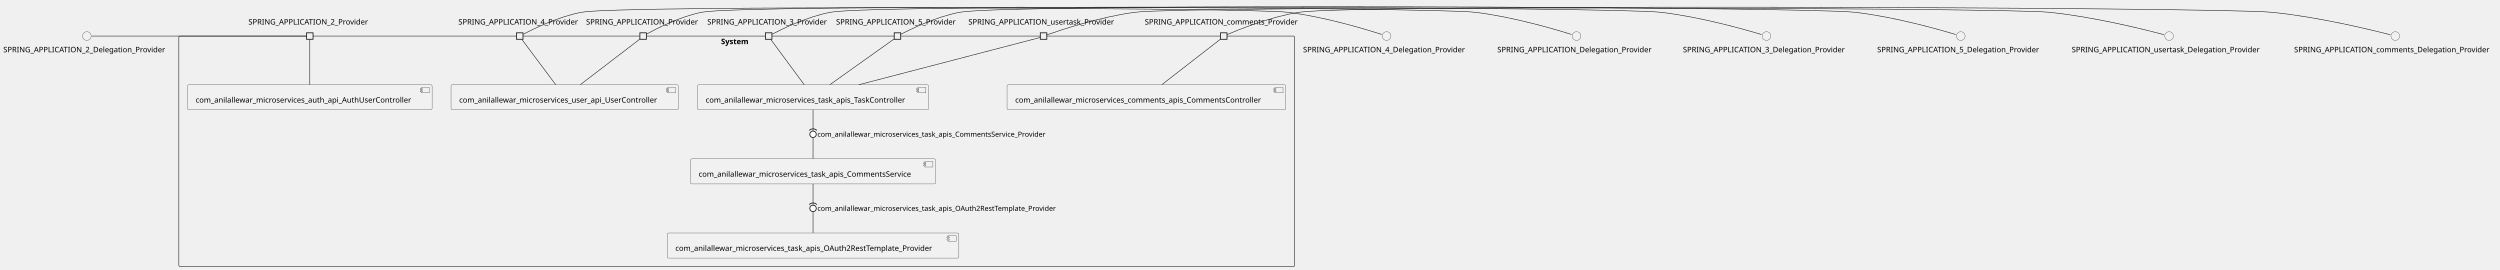
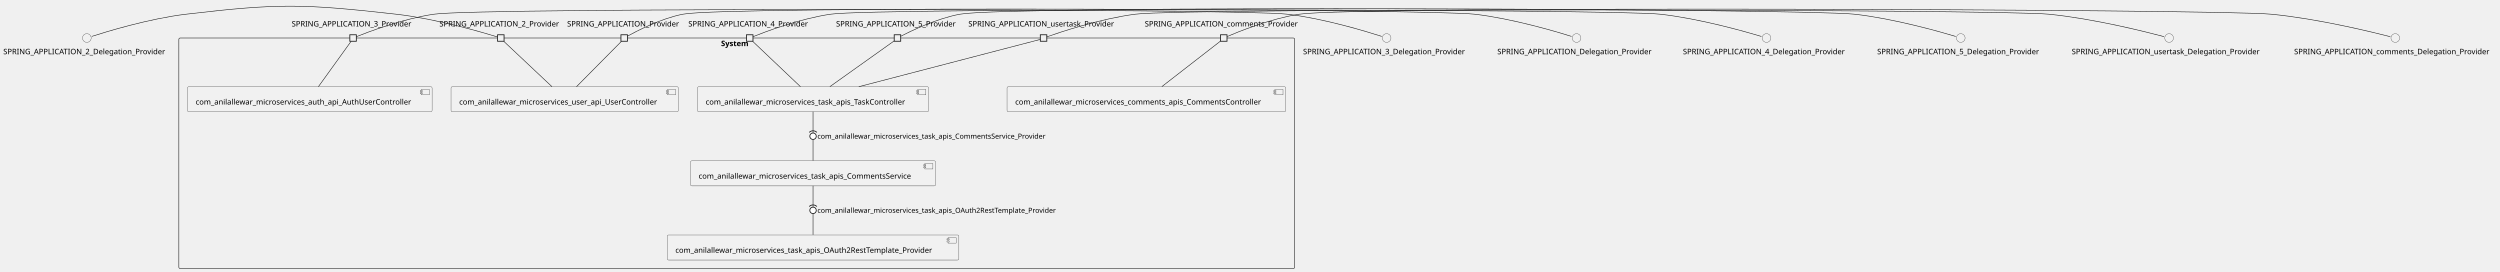
- <svg xmlns="http://www.w3.org/2000/svg" xmlns:xlink="http://www.w3.org/1999/xlink" contentStyleType="text/css" height="498px" preserveAspectRatio="none" style="width:4620px;height:498px;background:#FFFFFF;" version="1.1" viewBox="0 0 4620 498" width="4620px" zoomAndPan="magnify">
+ <svg xmlns="http://www.w3.org/2000/svg" xmlns:xlink="http://www.w3.org/1999/xlink" contentStyleType="text/css" height="502px" preserveAspectRatio="none" style="width:4620px;height:502px;background:#FFFFFF;" version="1.1" viewBox="0 0 4620 502" width="4620px" zoomAndPan="magnify">
  <defs />
  <g>
    <g id="cluster_System">
-       <rect fill="none" height="426" rx="2.5" ry="2.5" style="stroke:#181818;stroke-width:1.0;" width="2062" x="330.5" y="66.62" />
-       <text fill="#000000" font-family="sans-serif" font-size="14" font-weight="bold" lengthAdjust="spacing" textLength="58" x="1332.5" y="81.615">System</text>
+       <rect fill="none" height="426" rx="2.5" ry="2.5" style="stroke:#181818;stroke-width:1.0;" width="2062" x="330.5" y="70.24" />
+       <text fill="#000000" font-family="sans-serif" font-size="14" font-weight="bold" lengthAdjust="spacing" textLength="58" x="1332.5" y="85.235">System</text>
    </g>
    <g id="elem_com_anilallewar_microservices_auth_api_AuthUserController">
-       <a href="anilallewar-microservices-basics-spring-boot.repository#_cX0oKpTUEe-21PuYp2ru8Q" target="_top" title="anilallewar-microservices-basics-spring-boot.repository#_cX0oKpTUEe-21PuYp2ru8Q" xlink:actuate="onRequest" xlink:href="anilallewar-microservices-basics-spring-boot.repository#_cX0oKpTUEe-21PuYp2ru8Q" xlink:show="new" xlink:title="anilallewar-microservices-basics-spring-boot.repository#_cX0oKpTUEe-21PuYp2ru8Q" xlink:type="simple">
-         <rect fill="#F1F1F1" height="46.297" rx="2.5" ry="2.5" style="stroke:#181818;stroke-width:0.5;" width="452" x="346.5" y="156.62" />
-         <rect fill="#F1F1F1" height="10" style="stroke:#181818;stroke-width:0.5;" width="15" x="778.5" y="161.62" />
-         <rect fill="#F1F1F1" height="2" style="stroke:#181818;stroke-width:0.5;" width="4" x="776.5" y="163.62" />
-         <rect fill="#F1F1F1" height="2" style="stroke:#181818;stroke-width:0.5;" width="4" x="776.5" y="167.62" />
-         <text fill="#000000" font-family="sans-serif" font-size="14" lengthAdjust="spacing" textLength="412" x="361.5" y="189.615">com_anilallewar_microservices_auth_api_AuthUserController</text>
+       <a href="anilallewar-microservices-basics-spring-boot.repository#_e3DRWpWdEe-nl4RWEKfscg" target="_top" title="anilallewar-microservices-basics-spring-boot.repository#_e3DRWpWdEe-nl4RWEKfscg" xlink:actuate="onRequest" xlink:href="anilallewar-microservices-basics-spring-boot.repository#_e3DRWpWdEe-nl4RWEKfscg" xlink:show="new" xlink:title="anilallewar-microservices-basics-spring-boot.repository#_e3DRWpWdEe-nl4RWEKfscg" xlink:type="simple">
+         <rect fill="#F1F1F1" height="46.297" rx="2.5" ry="2.5" style="stroke:#181818;stroke-width:0.5;" width="452" x="346.5" y="160.24" />
+         <rect fill="#F1F1F1" height="10" style="stroke:#181818;stroke-width:0.5;" width="15" x="778.5" y="165.24" />
+         <rect fill="#F1F1F1" height="2" style="stroke:#181818;stroke-width:0.5;" width="4" x="776.5" y="167.24" />
+         <rect fill="#F1F1F1" height="2" style="stroke:#181818;stroke-width:0.5;" width="4" x="776.5" y="171.24" />
+         <text fill="#000000" font-family="sans-serif" font-size="14" lengthAdjust="spacing" textLength="412" x="361.5" y="193.235">com_anilallewar_microservices_auth_api_AuthUserController</text>
      </a>
    </g>
    <g id="elem_com_anilallewar_microservices_comments_apis_CommentsController">
-       <a href="anilallewar-microservices-basics-spring-boot.repository#_cX0oKpTUEe-21PuYp2ru8Q" target="_top" title="anilallewar-microservices-basics-spring-boot.repository#_cX0oKpTUEe-21PuYp2ru8Q" xlink:actuate="onRequest" xlink:href="anilallewar-microservices-basics-spring-boot.repository#_cX0oKpTUEe-21PuYp2ru8Q" xlink:show="new" xlink:title="anilallewar-microservices-basics-spring-boot.repository#_cX0oKpTUEe-21PuYp2ru8Q" xlink:type="simple">
-         <rect fill="#F1F1F1" height="46.297" rx="2.5" ry="2.5" style="stroke:#181818;stroke-width:0.5;" width="515" x="1861" y="156.62" />
-         <rect fill="#F1F1F1" height="10" style="stroke:#181818;stroke-width:0.5;" width="15" x="2356" y="161.62" />
-         <rect fill="#F1F1F1" height="2" style="stroke:#181818;stroke-width:0.5;" width="4" x="2354" y="163.62" />
-         <rect fill="#F1F1F1" height="2" style="stroke:#181818;stroke-width:0.5;" width="4" x="2354" y="167.62" />
-         <text fill="#000000" font-family="sans-serif" font-size="14" lengthAdjust="spacing" textLength="475" x="1876" y="189.615">com_anilallewar_microservices_comments_apis_CommentsController</text>
+       <a href="anilallewar-microservices-basics-spring-boot.repository#_e3DRWpWdEe-nl4RWEKfscg" target="_top" title="anilallewar-microservices-basics-spring-boot.repository#_e3DRWpWdEe-nl4RWEKfscg" xlink:actuate="onRequest" xlink:href="anilallewar-microservices-basics-spring-boot.repository#_e3DRWpWdEe-nl4RWEKfscg" xlink:show="new" xlink:title="anilallewar-microservices-basics-spring-boot.repository#_e3DRWpWdEe-nl4RWEKfscg" xlink:type="simple">
+         <rect fill="#F1F1F1" height="46.297" rx="2.5" ry="2.5" style="stroke:#181818;stroke-width:0.5;" width="515" x="1861" y="160.24" />
+         <rect fill="#F1F1F1" height="10" style="stroke:#181818;stroke-width:0.5;" width="15" x="2356" y="165.24" />
+         <rect fill="#F1F1F1" height="2" style="stroke:#181818;stroke-width:0.5;" width="4" x="2354" y="167.24" />
+         <rect fill="#F1F1F1" height="2" style="stroke:#181818;stroke-width:0.5;" width="4" x="2354" y="171.24" />
+         <text fill="#000000" font-family="sans-serif" font-size="14" lengthAdjust="spacing" textLength="475" x="1876" y="193.235">com_anilallewar_microservices_comments_apis_CommentsController</text>
      </a>
    </g>
    <g id="elem_com_anilallewar_microservices_task_apis_CommentsService">
-       <a href="anilallewar-microservices-basics-spring-boot.repository#_cX0oKpTUEe-21PuYp2ru8Q" target="_top" title="anilallewar-microservices-basics-spring-boot.repository#_cX0oKpTUEe-21PuYp2ru8Q" xlink:actuate="onRequest" xlink:href="anilallewar-microservices-basics-spring-boot.repository#_cX0oKpTUEe-21PuYp2ru8Q" xlink:show="new" xlink:title="anilallewar-microservices-basics-spring-boot.repository#_cX0oKpTUEe-21PuYp2ru8Q" xlink:type="simple">
-         <rect fill="#F1F1F1" height="46.297" rx="2.5" ry="2.5" style="stroke:#181818;stroke-width:0.5;" width="453" x="1276" y="293.62" />
-         <rect fill="#F1F1F1" height="10" style="stroke:#181818;stroke-width:0.5;" width="15" x="1709" y="298.62" />
-         <rect fill="#F1F1F1" height="2" style="stroke:#181818;stroke-width:0.5;" width="4" x="1707" y="300.62" />
-         <rect fill="#F1F1F1" height="2" style="stroke:#181818;stroke-width:0.5;" width="4" x="1707" y="304.62" />
-         <text fill="#000000" font-family="sans-serif" font-size="14" lengthAdjust="spacing" textLength="413" x="1291" y="326.615">com_anilallewar_microservices_task_apis_CommentsService</text>
+       <a href="anilallewar-microservices-basics-spring-boot.repository#_e3DRWpWdEe-nl4RWEKfscg" target="_top" title="anilallewar-microservices-basics-spring-boot.repository#_e3DRWpWdEe-nl4RWEKfscg" xlink:actuate="onRequest" xlink:href="anilallewar-microservices-basics-spring-boot.repository#_e3DRWpWdEe-nl4RWEKfscg" xlink:show="new" xlink:title="anilallewar-microservices-basics-spring-boot.repository#_e3DRWpWdEe-nl4RWEKfscg" xlink:type="simple">
+         <rect fill="#F1F1F1" height="46.297" rx="2.5" ry="2.5" style="stroke:#181818;stroke-width:0.5;" width="453" x="1276" y="297.24" />
+         <rect fill="#F1F1F1" height="10" style="stroke:#181818;stroke-width:0.5;" width="15" x="1709" y="302.24" />
+         <rect fill="#F1F1F1" height="2" style="stroke:#181818;stroke-width:0.5;" width="4" x="1707" y="304.24" />
+         <rect fill="#F1F1F1" height="2" style="stroke:#181818;stroke-width:0.5;" width="4" x="1707" y="308.24" />
+         <text fill="#000000" font-family="sans-serif" font-size="14" lengthAdjust="spacing" textLength="413" x="1291" y="330.235">com_anilallewar_microservices_task_apis_CommentsService</text>
      </a>
    </g>
    <g id="elem_com_anilallewar_microservices_task_apis_OAuth2RestTemplate_Provider">
-       <a href="anilallewar-microservices-basics-spring-boot.repository#_cX0oKpTUEe-21PuYp2ru8Q" target="_top" title="anilallewar-microservices-basics-spring-boot.repository#_cX0oKpTUEe-21PuYp2ru8Q" xlink:actuate="onRequest" xlink:href="anilallewar-microservices-basics-spring-boot.repository#_cX0oKpTUEe-21PuYp2ru8Q" xlink:show="new" xlink:title="anilallewar-microservices-basics-spring-boot.repository#_cX0oKpTUEe-21PuYp2ru8Q" xlink:type="simple">
-         <rect fill="#F1F1F1" height="46.297" rx="2.5" ry="2.5" style="stroke:#181818;stroke-width:0.5;" width="539" x="1233" y="430.62" />
-         <rect fill="#F1F1F1" height="10" style="stroke:#181818;stroke-width:0.5;" width="15" x="1752" y="435.62" />
-         <rect fill="#F1F1F1" height="2" style="stroke:#181818;stroke-width:0.5;" width="4" x="1750" y="437.62" />
-         <rect fill="#F1F1F1" height="2" style="stroke:#181818;stroke-width:0.5;" width="4" x="1750" y="441.62" />
-         <text fill="#000000" font-family="sans-serif" font-size="14" lengthAdjust="spacing" textLength="499" x="1248" y="463.615">com_anilallewar_microservices_task_apis_OAuth2RestTemplate_Provider</text>
+       <a href="anilallewar-microservices-basics-spring-boot.repository#_e3DRWpWdEe-nl4RWEKfscg" target="_top" title="anilallewar-microservices-basics-spring-boot.repository#_e3DRWpWdEe-nl4RWEKfscg" xlink:actuate="onRequest" xlink:href="anilallewar-microservices-basics-spring-boot.repository#_e3DRWpWdEe-nl4RWEKfscg" xlink:show="new" xlink:title="anilallewar-microservices-basics-spring-boot.repository#_e3DRWpWdEe-nl4RWEKfscg" xlink:type="simple">
+         <rect fill="#F1F1F1" height="46.297" rx="2.5" ry="2.5" style="stroke:#181818;stroke-width:0.5;" width="539" x="1233" y="434.24" />
+         <rect fill="#F1F1F1" height="10" style="stroke:#181818;stroke-width:0.5;" width="15" x="1752" y="439.24" />
+         <rect fill="#F1F1F1" height="2" style="stroke:#181818;stroke-width:0.5;" width="4" x="1750" y="441.24" />
+         <rect fill="#F1F1F1" height="2" style="stroke:#181818;stroke-width:0.5;" width="4" x="1750" y="445.24" />
+         <text fill="#000000" font-family="sans-serif" font-size="14" lengthAdjust="spacing" textLength="499" x="1248" y="467.235">com_anilallewar_microservices_task_apis_OAuth2RestTemplate_Provider</text>
      </a>
    </g>
    <g id="elem_com_anilallewar_microservices_task_apis_TaskController">
-       <a href="anilallewar-microservices-basics-spring-boot.repository#_cX0oKpTUEe-21PuYp2ru8Q" target="_top" title="anilallewar-microservices-basics-spring-boot.repository#_cX0oKpTUEe-21PuYp2ru8Q" xlink:actuate="onRequest" xlink:href="anilallewar-microservices-basics-spring-boot.repository#_cX0oKpTUEe-21PuYp2ru8Q" xlink:show="new" xlink:title="anilallewar-microservices-basics-spring-boot.repository#_cX0oKpTUEe-21PuYp2ru8Q" xlink:type="simple">
-         <rect fill="#F1F1F1" height="46.297" rx="2.5" ry="2.5" style="stroke:#181818;stroke-width:0.5;" width="427" x="1289" y="156.62" />
-         <rect fill="#F1F1F1" height="10" style="stroke:#181818;stroke-width:0.5;" width="15" x="1696" y="161.62" />
-         <rect fill="#F1F1F1" height="2" style="stroke:#181818;stroke-width:0.5;" width="4" x="1694" y="163.62" />
-         <rect fill="#F1F1F1" height="2" style="stroke:#181818;stroke-width:0.5;" width="4" x="1694" y="167.62" />
-         <text fill="#000000" font-family="sans-serif" font-size="14" lengthAdjust="spacing" textLength="387" x="1304" y="189.615">com_anilallewar_microservices_task_apis_TaskController</text>
+       <a href="anilallewar-microservices-basics-spring-boot.repository#_e3DRWpWdEe-nl4RWEKfscg" target="_top" title="anilallewar-microservices-basics-spring-boot.repository#_e3DRWpWdEe-nl4RWEKfscg" xlink:actuate="onRequest" xlink:href="anilallewar-microservices-basics-spring-boot.repository#_e3DRWpWdEe-nl4RWEKfscg" xlink:show="new" xlink:title="anilallewar-microservices-basics-spring-boot.repository#_e3DRWpWdEe-nl4RWEKfscg" xlink:type="simple">
+         <rect fill="#F1F1F1" height="46.297" rx="2.5" ry="2.5" style="stroke:#181818;stroke-width:0.5;" width="427" x="1289" y="160.24" />
+         <rect fill="#F1F1F1" height="10" style="stroke:#181818;stroke-width:0.5;" width="15" x="1696" y="165.24" />
+         <rect fill="#F1F1F1" height="2" style="stroke:#181818;stroke-width:0.5;" width="4" x="1694" y="167.24" />
+         <rect fill="#F1F1F1" height="2" style="stroke:#181818;stroke-width:0.5;" width="4" x="1694" y="171.24" />
+         <text fill="#000000" font-family="sans-serif" font-size="14" lengthAdjust="spacing" textLength="387" x="1304" y="193.235">com_anilallewar_microservices_task_apis_TaskController</text>
      </a>
    </g>
    <g id="elem_com_anilallewar_microservices_user_api_UserController">
-       <a href="anilallewar-microservices-basics-spring-boot.repository#_cX0oKpTUEe-21PuYp2ru8Q" target="_top" title="anilallewar-microservices-basics-spring-boot.repository#_cX0oKpTUEe-21PuYp2ru8Q" xlink:actuate="onRequest" xlink:href="anilallewar-microservices-basics-spring-boot.repository#_cX0oKpTUEe-21PuYp2ru8Q" xlink:show="new" xlink:title="anilallewar-microservices-basics-spring-boot.repository#_cX0oKpTUEe-21PuYp2ru8Q" xlink:type="simple">
-         <rect fill="#F1F1F1" height="46.297" rx="2.5" ry="2.5" style="stroke:#181818;stroke-width:0.5;" width="420" x="833.5" y="156.62" />
-         <rect fill="#F1F1F1" height="10" style="stroke:#181818;stroke-width:0.5;" width="15" x="1233.5" y="161.62" />
-         <rect fill="#F1F1F1" height="2" style="stroke:#181818;stroke-width:0.5;" width="4" x="1231.5" y="163.62" />
-         <rect fill="#F1F1F1" height="2" style="stroke:#181818;stroke-width:0.5;" width="4" x="1231.5" y="167.62" />
-         <text fill="#000000" font-family="sans-serif" font-size="14" lengthAdjust="spacing" textLength="380" x="848.5" y="189.615">com_anilallewar_microservices_user_api_UserController</text>
+       <a href="anilallewar-microservices-basics-spring-boot.repository#_e3DRWpWdEe-nl4RWEKfscg" target="_top" title="anilallewar-microservices-basics-spring-boot.repository#_e3DRWpWdEe-nl4RWEKfscg" xlink:actuate="onRequest" xlink:href="anilallewar-microservices-basics-spring-boot.repository#_e3DRWpWdEe-nl4RWEKfscg" xlink:show="new" xlink:title="anilallewar-microservices-basics-spring-boot.repository#_e3DRWpWdEe-nl4RWEKfscg" xlink:type="simple">
+         <rect fill="#F1F1F1" height="46.297" rx="2.5" ry="2.5" style="stroke:#181818;stroke-width:0.5;" width="420" x="833.5" y="160.24" />
+         <rect fill="#F1F1F1" height="10" style="stroke:#181818;stroke-width:0.5;" width="15" x="1233.5" y="165.24" />
+         <rect fill="#F1F1F1" height="2" style="stroke:#181818;stroke-width:0.5;" width="4" x="1231.5" y="167.24" />
+         <rect fill="#F1F1F1" height="2" style="stroke:#181818;stroke-width:0.5;" width="4" x="1231.5" y="171.24" />
+         <text fill="#000000" font-family="sans-serif" font-size="14" lengthAdjust="spacing" textLength="380" x="848.5" y="193.235">com_anilallewar_microservices_user_api_UserController</text>
      </a>
    </g>
-     <text fill="#000000" font-family="sans-serif" font-size="14" lengthAdjust="spacing" textLength="227" x="459" y="45.318">SPRING_APPLICATION_2_Provider</text>
-     <rect fill="#F1F1F1" height="12" style="stroke:#181818;stroke-width:1.5;" width="12" x="566.5" y="60.62" />
-     <text fill="#000000" font-family="sans-serif" font-size="14" lengthAdjust="spacing" textLength="227" x="1307" y="45.318">SPRING_APPLICATION_3_Provider</text>
-     <rect fill="#F1F1F1" height="12" style="stroke:#181818;stroke-width:1.5;" width="12" x="1414.5" y="60.62" />
-     <text fill="#000000" font-family="sans-serif" font-size="14" lengthAdjust="spacing" textLength="227" x="847" y="45.318">SPRING_APPLICATION_4_Provider</text>
-     <rect fill="#F1F1F1" height="12" style="stroke:#181818;stroke-width:1.5;" width="12" x="954.5" y="60.62" />
-     <text fill="#000000" font-family="sans-serif" font-size="14" lengthAdjust="spacing" textLength="227" x="1545" y="45.318">SPRING_APPLICATION_5_Provider</text>
-     <rect fill="#F1F1F1" height="12" style="stroke:#181818;stroke-width:1.5;" width="12" x="1652.5" y="60.62" />
-     <text fill="#000000" font-family="sans-serif" font-size="14" lengthAdjust="spacing" textLength="211" x="1083" y="45.318">SPRING_APPLICATION_Provider</text>
-     <rect fill="#F1F1F1" height="12" style="stroke:#181818;stroke-width:1.5;" width="12" x="1182.5" y="60.62" />
-     <text fill="#000000" font-family="sans-serif" font-size="14" lengthAdjust="spacing" textLength="292" x="2115.5" y="45.318">SPRING_APPLICATION_comments_Provider</text>
-     <rect fill="#F1F1F1" height="12" style="stroke:#181818;stroke-width:1.5;" width="12" x="2255.5" y="60.62" />
-     <text fill="#000000" font-family="sans-serif" font-size="14" lengthAdjust="spacing" textLength="278" x="1789.5" y="45.318">SPRING_APPLICATION_usertask_Provider</text>
-     <rect fill="#F1F1F1" height="12" style="stroke:#181818;stroke-width:1.5;" width="12" x="1922.5" y="60.62" />
+     <text fill="#000000" font-family="sans-serif" font-size="14" lengthAdjust="spacing" textLength="227" x="812" y="48.938">SPRING_APPLICATION_2_Provider</text>
+     <rect fill="#F1F1F1" height="12" style="stroke:#181818;stroke-width:1.5;" width="12" x="919.5" y="64.24" />
+     <text fill="#000000" font-family="sans-serif" font-size="14" lengthAdjust="spacing" textLength="227" x="539" y="48.938">SPRING_APPLICATION_3_Provider</text>
+     <rect fill="#F1F1F1" height="12" style="stroke:#181818;stroke-width:1.5;" width="12" x="646.5" y="64.24" />
+     <text fill="#000000" font-family="sans-serif" font-size="14" lengthAdjust="spacing" textLength="227" x="1272" y="48.938">SPRING_APPLICATION_4_Provider</text>
+     <rect fill="#F1F1F1" height="12" style="stroke:#181818;stroke-width:1.5;" width="12" x="1379.5" y="64.24" />
+     <text fill="#000000" font-family="sans-serif" font-size="14" lengthAdjust="spacing" textLength="227" x="1545" y="48.938">SPRING_APPLICATION_5_Provider</text>
+     <rect fill="#F1F1F1" height="12" style="stroke:#181818;stroke-width:1.5;" width="12" x="1652.5" y="64.24" />
+     <text fill="#000000" font-family="sans-serif" font-size="14" lengthAdjust="spacing" textLength="211" x="1048" y="48.938">SPRING_APPLICATION_Provider</text>
+     <rect fill="#F1F1F1" height="12" style="stroke:#181818;stroke-width:1.5;" width="12" x="1147.5" y="64.24" />
+     <text fill="#000000" font-family="sans-serif" font-size="14" lengthAdjust="spacing" textLength="292" x="2115.5" y="48.938">SPRING_APPLICATION_comments_Provider</text>
+     <rect fill="#F1F1F1" height="12" style="stroke:#181818;stroke-width:1.5;" width="12" x="2255.5" y="64.24" />
+     <text fill="#000000" font-family="sans-serif" font-size="14" lengthAdjust="spacing" textLength="278" x="1789.5" y="48.938">SPRING_APPLICATION_usertask_Provider</text>
+     <rect fill="#F1F1F1" height="12" style="stroke:#181818;stroke-width:1.5;" width="12" x="1922.5" y="64.24" />
    <g id="elem_SPRING_APPLICATION_2_Delegation_Provider">
-       <ellipse cx="160.5" cy="66.62" fill="#F1F1F1" rx="8" ry="8" style="stroke:#181818;stroke-width:0.5;" />
-       <text fill="#000000" font-family="sans-serif" font-size="14" lengthAdjust="spacing" textLength="309" x="6" y="96.615">SPRING_APPLICATION_2_Delegation_Provider</text>
+       <ellipse cx="160.5" cy="70.24" fill="#F1F1F1" rx="8" ry="8" style="stroke:#181818;stroke-width:0.5;" />
+       <text fill="#000000" font-family="sans-serif" font-size="14" lengthAdjust="spacing" textLength="309" x="6" y="100.235">SPRING_APPLICATION_2_Delegation_Provider</text>
    </g>
    <g id="elem_SPRING_APPLICATION_3_Delegation_Provider">
-       <ellipse cx="3264.5" cy="66.62" fill="#F1F1F1" rx="8" ry="8" style="stroke:#181818;stroke-width:0.5;" />
-       <text fill="#000000" font-family="sans-serif" font-size="14" lengthAdjust="spacing" textLength="309" x="3110" y="96.615">SPRING_APPLICATION_3_Delegation_Provider</text>
+       <ellipse cx="2562.5" cy="70.24" fill="#F1F1F1" rx="8" ry="8" style="stroke:#181818;stroke-width:0.5;" />
+       <text fill="#000000" font-family="sans-serif" font-size="14" lengthAdjust="spacing" textLength="309" x="2408" y="100.235">SPRING_APPLICATION_3_Delegation_Provider</text>
    </g>
    <g id="elem_SPRING_APPLICATION_4_Delegation_Provider">
-       <ellipse cx="2562.5" cy="66.62" fill="#F1F1F1" rx="8" ry="8" style="stroke:#181818;stroke-width:0.5;" />
-       <text fill="#000000" font-family="sans-serif" font-size="14" lengthAdjust="spacing" textLength="309" x="2408" y="96.615">SPRING_APPLICATION_4_Delegation_Provider</text>
+       <ellipse cx="3264.5" cy="70.24" fill="#F1F1F1" rx="8" ry="8" style="stroke:#181818;stroke-width:0.5;" />
+       <text fill="#000000" font-family="sans-serif" font-size="14" lengthAdjust="spacing" textLength="309" x="3110" y="100.235">SPRING_APPLICATION_4_Delegation_Provider</text>
    </g>
    <g id="elem_SPRING_APPLICATION_5_Delegation_Provider">
-       <ellipse cx="3623.5" cy="66.62" fill="#F1F1F1" rx="8" ry="8" style="stroke:#181818;stroke-width:0.5;" />
-       <text fill="#000000" font-family="sans-serif" font-size="14" lengthAdjust="spacing" textLength="309" x="3469" y="96.615">SPRING_APPLICATION_5_Delegation_Provider</text>
+       <ellipse cx="3623.5" cy="70.24" fill="#F1F1F1" rx="8" ry="8" style="stroke:#181818;stroke-width:0.5;" />
+       <text fill="#000000" font-family="sans-serif" font-size="14" lengthAdjust="spacing" textLength="309" x="3469" y="100.235">SPRING_APPLICATION_5_Delegation_Provider</text>
    </g>
    <g id="elem_SPRING_APPLICATION_Delegation_Provider">
-       <ellipse cx="2913.5" cy="66.62" fill="#F1F1F1" rx="8" ry="8" style="stroke:#181818;stroke-width:0.5;" />
-       <text fill="#000000" font-family="sans-serif" font-size="14" lengthAdjust="spacing" textLength="293" x="2767" y="96.615">SPRING_APPLICATION_Delegation_Provider</text>
+       <ellipse cx="2913.5" cy="70.24" fill="#F1F1F1" rx="8" ry="8" style="stroke:#181818;stroke-width:0.5;" />
+       <text fill="#000000" font-family="sans-serif" font-size="14" lengthAdjust="spacing" textLength="293" x="2767" y="100.235">SPRING_APPLICATION_Delegation_Provider</text>
    </g>
    <g id="elem_SPRING_APPLICATION_comments_Delegation_Provider">
-       <ellipse cx="4426.5" cy="66.62" fill="#F1F1F1" rx="8" ry="8" style="stroke:#181818;stroke-width:0.5;" />
-       <text fill="#000000" font-family="sans-serif" font-size="14" lengthAdjust="spacing" textLength="374" x="4239.5" y="96.615">SPRING_APPLICATION_comments_Delegation_Provider</text>
+       <ellipse cx="4426.5" cy="70.24" fill="#F1F1F1" rx="8" ry="8" style="stroke:#181818;stroke-width:0.5;" />
+       <text fill="#000000" font-family="sans-serif" font-size="14" lengthAdjust="spacing" textLength="374" x="4239.5" y="100.235">SPRING_APPLICATION_comments_Delegation_Provider</text>
    </g>
    <g id="elem_SPRING_APPLICATION_usertask_Delegation_Provider">
-       <ellipse cx="4008.5" cy="66.62" fill="#F1F1F1" rx="8" ry="8" style="stroke:#181818;stroke-width:0.5;" />
-       <text fill="#000000" font-family="sans-serif" font-size="14" lengthAdjust="spacing" textLength="360" x="3828.5" y="96.615">SPRING_APPLICATION_usertask_Delegation_Provider</text>
+       <ellipse cx="4008.5" cy="70.24" fill="#F1F1F1" rx="8" ry="8" style="stroke:#181818;stroke-width:0.5;" />
+       <text fill="#000000" font-family="sans-serif" font-size="14" lengthAdjust="spacing" textLength="360" x="3828.5" y="100.235">SPRING_APPLICATION_usertask_Delegation_Provider</text>
    </g>
    <g id="link_SPRING_APPLICATION_2_Delegation_Provider_SPRING_APPLICATION_2_Provider">
-       <path d="M169.69,66.62 C223.3,66.62 523.27,66.62 566.35,66.62 " fill="none" id="SPRING_APPLICATION_2_Delegation_Provider-SPRING_APPLICATION_2_Provider" style="stroke:#181818;stroke-width:1.0;" />
+       <path d="M169.53,67.27 C195.97,58.75 275.68,34.32 344,26.24 C515.25,6 560.63,7 732,26.24 C806.98,34.66 895.28,60.87 919.24,68.28 " fill="none" id="SPRING_APPLICATION_2_Delegation_Provider-SPRING_APPLICATION_2_Provider" style="stroke:#181818;stroke-width:1.0;" />
    </g>
-     <g id="link_SPRING_APPLICATION_2_Provider_com_anilallewar_microservices_auth_api_AuthUserController">
-       <path d="M572.5,72.68 C572.5,87.27 572.5,130.08 572.5,156.6 " fill="none" id="SPRING_APPLICATION_2_Provider-com_anilallewar_microservices_auth_api_AuthUserController" style="stroke:#181818;stroke-width:1.0;" />
+     <g id="link_SPRING_APPLICATION_2_Provider_com_anilallewar_microservices_user_api_UserController">
+       <path d="M930.88,76.3 C946.39,90.89 991.89,133.7 1020.09,160.22 " fill="none" id="SPRING_APPLICATION_2_Provider-com_anilallewar_microservices_user_api_UserController" style="stroke:#181818;stroke-width:1.0;" />
    </g>
    <g id="link_SPRING_APPLICATION_3_Delegation_Provider_SPRING_APPLICATION_3_Provider">
-       <path d="M3255.22,63.77 C3227.27,55.36 3141.32,30.73 3068,22.62 C2983.35,13.26 1618.74,7.08 1535,22.62 C1491.66,30.66 1443.55,54.47 1426.72,63.28 " fill="none" id="SPRING_APPLICATION_3_Delegation_Provider-SPRING_APPLICATION_3_Provider" style="stroke:#181818;stroke-width:1.0;" />
+       <path d="M2553.47,67.27 C2527.03,58.75 2447.32,34.32 2379,26.24 C2291.99,15.95 888.72,13.74 802,26.24 C744.69,34.5 678.73,59.7 658.62,67.74 " fill="none" id="SPRING_APPLICATION_3_Delegation_Provider-SPRING_APPLICATION_3_Provider" style="stroke:#181818;stroke-width:1.0;" />
    </g>
-     <g id="link_SPRING_APPLICATION_3_Provider_com_anilallewar_microservices_task_apis_TaskController">
-       <path d="M1424.24,72.68 C1435.01,87.27 1466.64,130.08 1486.23,156.6 " fill="none" id="SPRING_APPLICATION_3_Provider-com_anilallewar_microservices_task_apis_TaskController" style="stroke:#181818;stroke-width:1.0;" />
+     <g id="link_SPRING_APPLICATION_3_Provider_com_anilallewar_microservices_auth_api_AuthUserController">
+       <path d="M648.85,76.3 C638.34,90.89 607.49,133.7 588.37,160.22 " fill="none" id="SPRING_APPLICATION_3_Provider-com_anilallewar_microservices_auth_api_AuthUserController" style="stroke:#181818;stroke-width:1.0;" />
    </g>
    <g id="link_SPRING_APPLICATION_4_Delegation_Provider_SPRING_APPLICATION_4_Provider">
-       <path d="M2553.47,63.65 C2527.03,55.13 2447.32,30.7 2379,22.62 C2307.06,14.12 1146.23,9.41 1075,22.62 C1031.66,30.66 983.55,54.47 966.72,63.28 " fill="none" id="SPRING_APPLICATION_4_Delegation_Provider-SPRING_APPLICATION_4_Provider" style="stroke:#181818;stroke-width:1.0;" />
+       <path d="M3255.22,67.39 C3227.27,58.98 3141.32,34.35 3068,26.24 C2983.35,16.88 1619.3,14.09 1535,26.24 C1477.69,34.5 1411.73,59.7 1391.62,67.74 " fill="none" id="SPRING_APPLICATION_4_Delegation_Provider-SPRING_APPLICATION_4_Provider" style="stroke:#181818;stroke-width:1.0;" />
    </g>
-     <g id="link_SPRING_APPLICATION_4_Provider_com_anilallewar_microservices_user_api_UserController">
-       <path d="M964.28,72.68 C975.19,87.27 1007.2,130.08 1027.03,156.6 " fill="none" id="SPRING_APPLICATION_4_Provider-com_anilallewar_microservices_user_api_UserController" style="stroke:#181818;stroke-width:1.0;" />
+     <g id="link_SPRING_APPLICATION_4_Provider_com_anilallewar_microservices_task_apis_TaskController">
+       <path d="M1390.83,76.3 C1406.21,90.89 1451.33,133.7 1479.29,160.22 " fill="none" id="SPRING_APPLICATION_4_Provider-com_anilallewar_microservices_task_apis_TaskController" style="stroke:#181818;stroke-width:1.0;" />
    </g>
    <g id="link_SPRING_APPLICATION_5_Delegation_Provider_SPRING_APPLICATION_5_Provider">
-       <path d="M3614.22,63.77 C3586.27,55.36 3500.32,30.73 3427,22.62 C3335.72,12.53 1864.32,6 1774,22.62 C1730.1,30.7 1681.29,54.7 1664.53,63.41 " fill="none" id="SPRING_APPLICATION_5_Delegation_Provider-SPRING_APPLICATION_5_Provider" style="stroke:#181818;stroke-width:1.0;" />
+       <path d="M3614.22,67.39 C3586.27,58.98 3500.32,34.35 3427,26.24 C3335.72,16.15 1864.32,9.62 1774,26.24 C1730.1,34.32 1681.29,58.32 1664.53,67.03 " fill="none" id="SPRING_APPLICATION_5_Delegation_Provider-SPRING_APPLICATION_5_Provider" style="stroke:#181818;stroke-width:1.0;" />
    </g>
    <g id="link_SPRING_APPLICATION_5_Provider_com_anilallewar_microservices_task_apis_TaskController">
-       <path d="M1652.19,72.11 C1632.53,86.1 1571.4,129.6 1533.61,156.48 " fill="none" id="SPRING_APPLICATION_5_Provider-com_anilallewar_microservices_task_apis_TaskController" style="stroke:#181818;stroke-width:1.0;" />
+       <path d="M1652.19,75.73 C1632.53,89.72 1571.4,133.22 1533.61,160.1 " fill="none" id="SPRING_APPLICATION_5_Provider-com_anilallewar_microservices_task_apis_TaskController" style="stroke:#181818;stroke-width:1.0;" />
    </g>
    <g id="link_SPRING_APPLICATION_Delegation_Provider_SPRING_APPLICATION_Provider">
-       <path d="M2904.22,63.65 C2877.04,55.13 2795.11,30.69 2725,22.62 C2646.19,13.54 1374.87,7.43 1297,22.62 C1255.9,30.64 1210.69,54.24 1194.6,63.16 " fill="none" id="SPRING_APPLICATION_Delegation_Provider-SPRING_APPLICATION_Provider" style="stroke:#181818;stroke-width:1.0;" />
+       <path d="M2904.22,67.27 C2877.04,58.75 2795.11,34.31 2725,26.24 C2644.26,16.94 1341.77,10.68 1262,26.24 C1220.9,34.26 1175.69,57.86 1159.6,66.78 " fill="none" id="SPRING_APPLICATION_Delegation_Provider-SPRING_APPLICATION_Provider" style="stroke:#181818;stroke-width:1.0;" />
    </g>
    <g id="link_SPRING_APPLICATION_Provider_com_anilallewar_microservices_user_api_UserController">
-       <path d="M1182.27,72.39 C1163.62,86.66 1107.39,129.71 1072.49,156.42 " fill="none" id="SPRING_APPLICATION_Provider-com_anilallewar_microservices_user_api_UserController" style="stroke:#181818;stroke-width:1.0;" />
+       <path d="M1148.49,76.3 C1134.03,90.89 1091.61,133.7 1065.32,160.22 " fill="none" id="SPRING_APPLICATION_Provider-com_anilallewar_microservices_user_api_UserController" style="stroke:#181818;stroke-width:1.0;" />
    </g>
    <g id="link_SPRING_APPLICATION_comments_Delegation_Provider_SPRING_APPLICATION_comments_Provider">
-       <path d="M4417.41,64.23 C4386.69,56.3 4283.83,30.87 4197,22.62 C4097.67,13.18 2499.62,7.44 2401,22.62 C2347.79,30.81 2287.04,55.61 2267.73,63.89 " fill="none" id="SPRING_APPLICATION_comments_Delegation_Provider-SPRING_APPLICATION_comments_Provider" style="stroke:#181818;stroke-width:1.0;" />
+       <path d="M4417.41,67.85 C4386.69,59.92 4283.83,34.49 4197,26.24 C4097.67,16.8 2499.62,11.06 2401,26.24 C2347.79,34.43 2287.04,59.23 2267.73,67.51 " fill="none" id="SPRING_APPLICATION_comments_Delegation_Provider-SPRING_APPLICATION_comments_Provider" style="stroke:#181818;stroke-width:1.0;" />
    </g>
    <g id="link_SPRING_APPLICATION_comments_Provider_com_anilallewar_microservices_comments_apis_CommentsController">
-       <path d="M2255.36,72.39 C2236.97,86.66 2181.51,129.71 2147.09,156.42 " fill="none" id="SPRING_APPLICATION_comments_Provider-com_anilallewar_microservices_comments_apis_CommentsController" style="stroke:#181818;stroke-width:1.0;" />
+       <path d="M2255.36,76.01 C2236.97,90.28 2181.51,133.33 2147.09,160.04 " fill="none" id="SPRING_APPLICATION_comments_Provider-com_anilallewar_microservices_comments_apis_CommentsController" style="stroke:#181818;stroke-width:1.0;" />
    </g>
    <g id="link_SPRING_APPLICATION_usertask_Delegation_Provider_SPRING_APPLICATION_usertask_Provider">
-       <path d="M3999.27,64.12 C3969,56.06 3869.86,30.83 3786,22.62 C3692.67,13.48 2191.02,10.74 2098,22.62 C2032.56,30.98 1956.27,56.78 1934.55,64.45 " fill="none" id="SPRING_APPLICATION_usertask_Delegation_Provider-SPRING_APPLICATION_usertask_Provider" style="stroke:#181818;stroke-width:1.0;" />
+       <path d="M3999.27,67.74 C3969,59.68 3869.86,34.45 3786,26.24 C3692.67,17.1 2191.02,14.36 2098,26.24 C2032.56,34.6 1956.27,60.4 1934.55,68.07 " fill="none" id="SPRING_APPLICATION_usertask_Delegation_Provider-SPRING_APPLICATION_usertask_Provider" style="stroke:#181818;stroke-width:1.0;" />
    </g>
    <g id="link_SPRING_APPLICATION_usertask_Provider_com_anilallewar_microservices_task_apis_TaskController">
-       <path d="M1922.48,69.19 C1886.63,78.53 1699.09,127.4 1587.1,156.58 " fill="none" id="SPRING_APPLICATION_usertask_Provider-com_anilallewar_microservices_task_apis_TaskController" style="stroke:#181818;stroke-width:1.0;" />
+       <path d="M1922.48,72.81 C1886.63,82.15 1699.09,131.02 1587.1,160.2 " fill="none" id="SPRING_APPLICATION_usertask_Provider-com_anilallewar_microservices_task_apis_TaskController" style="stroke:#181818;stroke-width:1.0;" />
    </g>
    <g id="link_com_anilallewar_microservices_task_apis_TaskController_com_anilallewar_microservices_task_apis_CommentsService">
-       <path d="M1502.5,202.91 C1502.5,227.93 1502.5,268.27 1502.5,293.29 " fill="none" id="com_anilallewar_microservices_task_apis_TaskController-com_anilallewar_microservices_task_apis_CommentsService" style="stroke:#181818;stroke-width:1.0;" />
-       <text fill="#000000" font-family="sans-serif" font-size="13" lengthAdjust="spacing" textLength="447" x="1510.5" y="252.687">com_anilallewar_microservices_task_apis_CommentsService_Provider</text>
-       <path d="M1509.571,241.029 A10,10 0 0 0 1495.429 241.029" fill="none" style="stroke:#181818;stroke-width:1.5;" />
-       <ellipse cx="1502.5" cy="248.1" fill="#FFFFFF" rx="6" ry="6" style="stroke:#181818;stroke-width:1.5;" />
+       <path d="M1502.5,206.53 C1502.5,231.55 1502.5,271.89 1502.5,296.91 " fill="none" id="com_anilallewar_microservices_task_apis_TaskController-com_anilallewar_microservices_task_apis_CommentsService" style="stroke:#181818;stroke-width:1.0;" />
+       <text fill="#000000" font-family="sans-serif" font-size="13" lengthAdjust="spacing" textLength="447" x="1510.5" y="256.307">com_anilallewar_microservices_task_apis_CommentsService_Provider</text>
+       <path d="M1509.571,244.649 A10,10 0 0 0 1495.429 244.649" fill="none" style="stroke:#181818;stroke-width:1.5;" />
+       <ellipse cx="1502.5" cy="251.72" fill="#FFFFFF" rx="6" ry="6" style="stroke:#181818;stroke-width:1.5;" />
    </g>
    <g id="link_com_anilallewar_microservices_task_apis_CommentsService_com_anilallewar_microservices_task_apis_OAuth2RestTemplate_Provider">
-       <path d="M1502.5,339.91 C1502.5,364.93 1502.5,405.27 1502.5,430.29 " fill="none" id="com_anilallewar_microservices_task_apis_CommentsService-com_anilallewar_microservices_task_apis_OAuth2RestTemplate_Provider" style="stroke:#181818;stroke-width:1.0;" />
-       <text fill="#000000" font-family="sans-serif" font-size="13" lengthAdjust="spacing" textLength="465" x="1510.5" y="389.687">com_anilallewar_microservices_task_apis_OAuth2RestTemplate_Provider</text>
-       <path d="M1509.571,378.029 A10,10 0 0 0 1495.429 378.029" fill="none" style="stroke:#181818;stroke-width:1.5;" />
-       <ellipse cx="1502.5" cy="385.1" fill="#FFFFFF" rx="6" ry="6" style="stroke:#181818;stroke-width:1.5;" />
+       <path d="M1502.5,343.53 C1502.5,368.55 1502.5,408.89 1502.5,433.91 " fill="none" id="com_anilallewar_microservices_task_apis_CommentsService-com_anilallewar_microservices_task_apis_OAuth2RestTemplate_Provider" style="stroke:#181818;stroke-width:1.0;" />
+       <text fill="#000000" font-family="sans-serif" font-size="13" lengthAdjust="spacing" textLength="465" x="1510.5" y="393.307">com_anilallewar_microservices_task_apis_OAuth2RestTemplate_Provider</text>
+       <path d="M1509.571,381.649 A10,10 0 0 0 1495.429 381.649" fill="none" style="stroke:#181818;stroke-width:1.5;" />
+       <ellipse cx="1502.5" cy="388.72" fill="#FFFFFF" rx="6" ry="6" style="stroke:#181818;stroke-width:1.5;" />
    </g>
  </g>
</svg>
